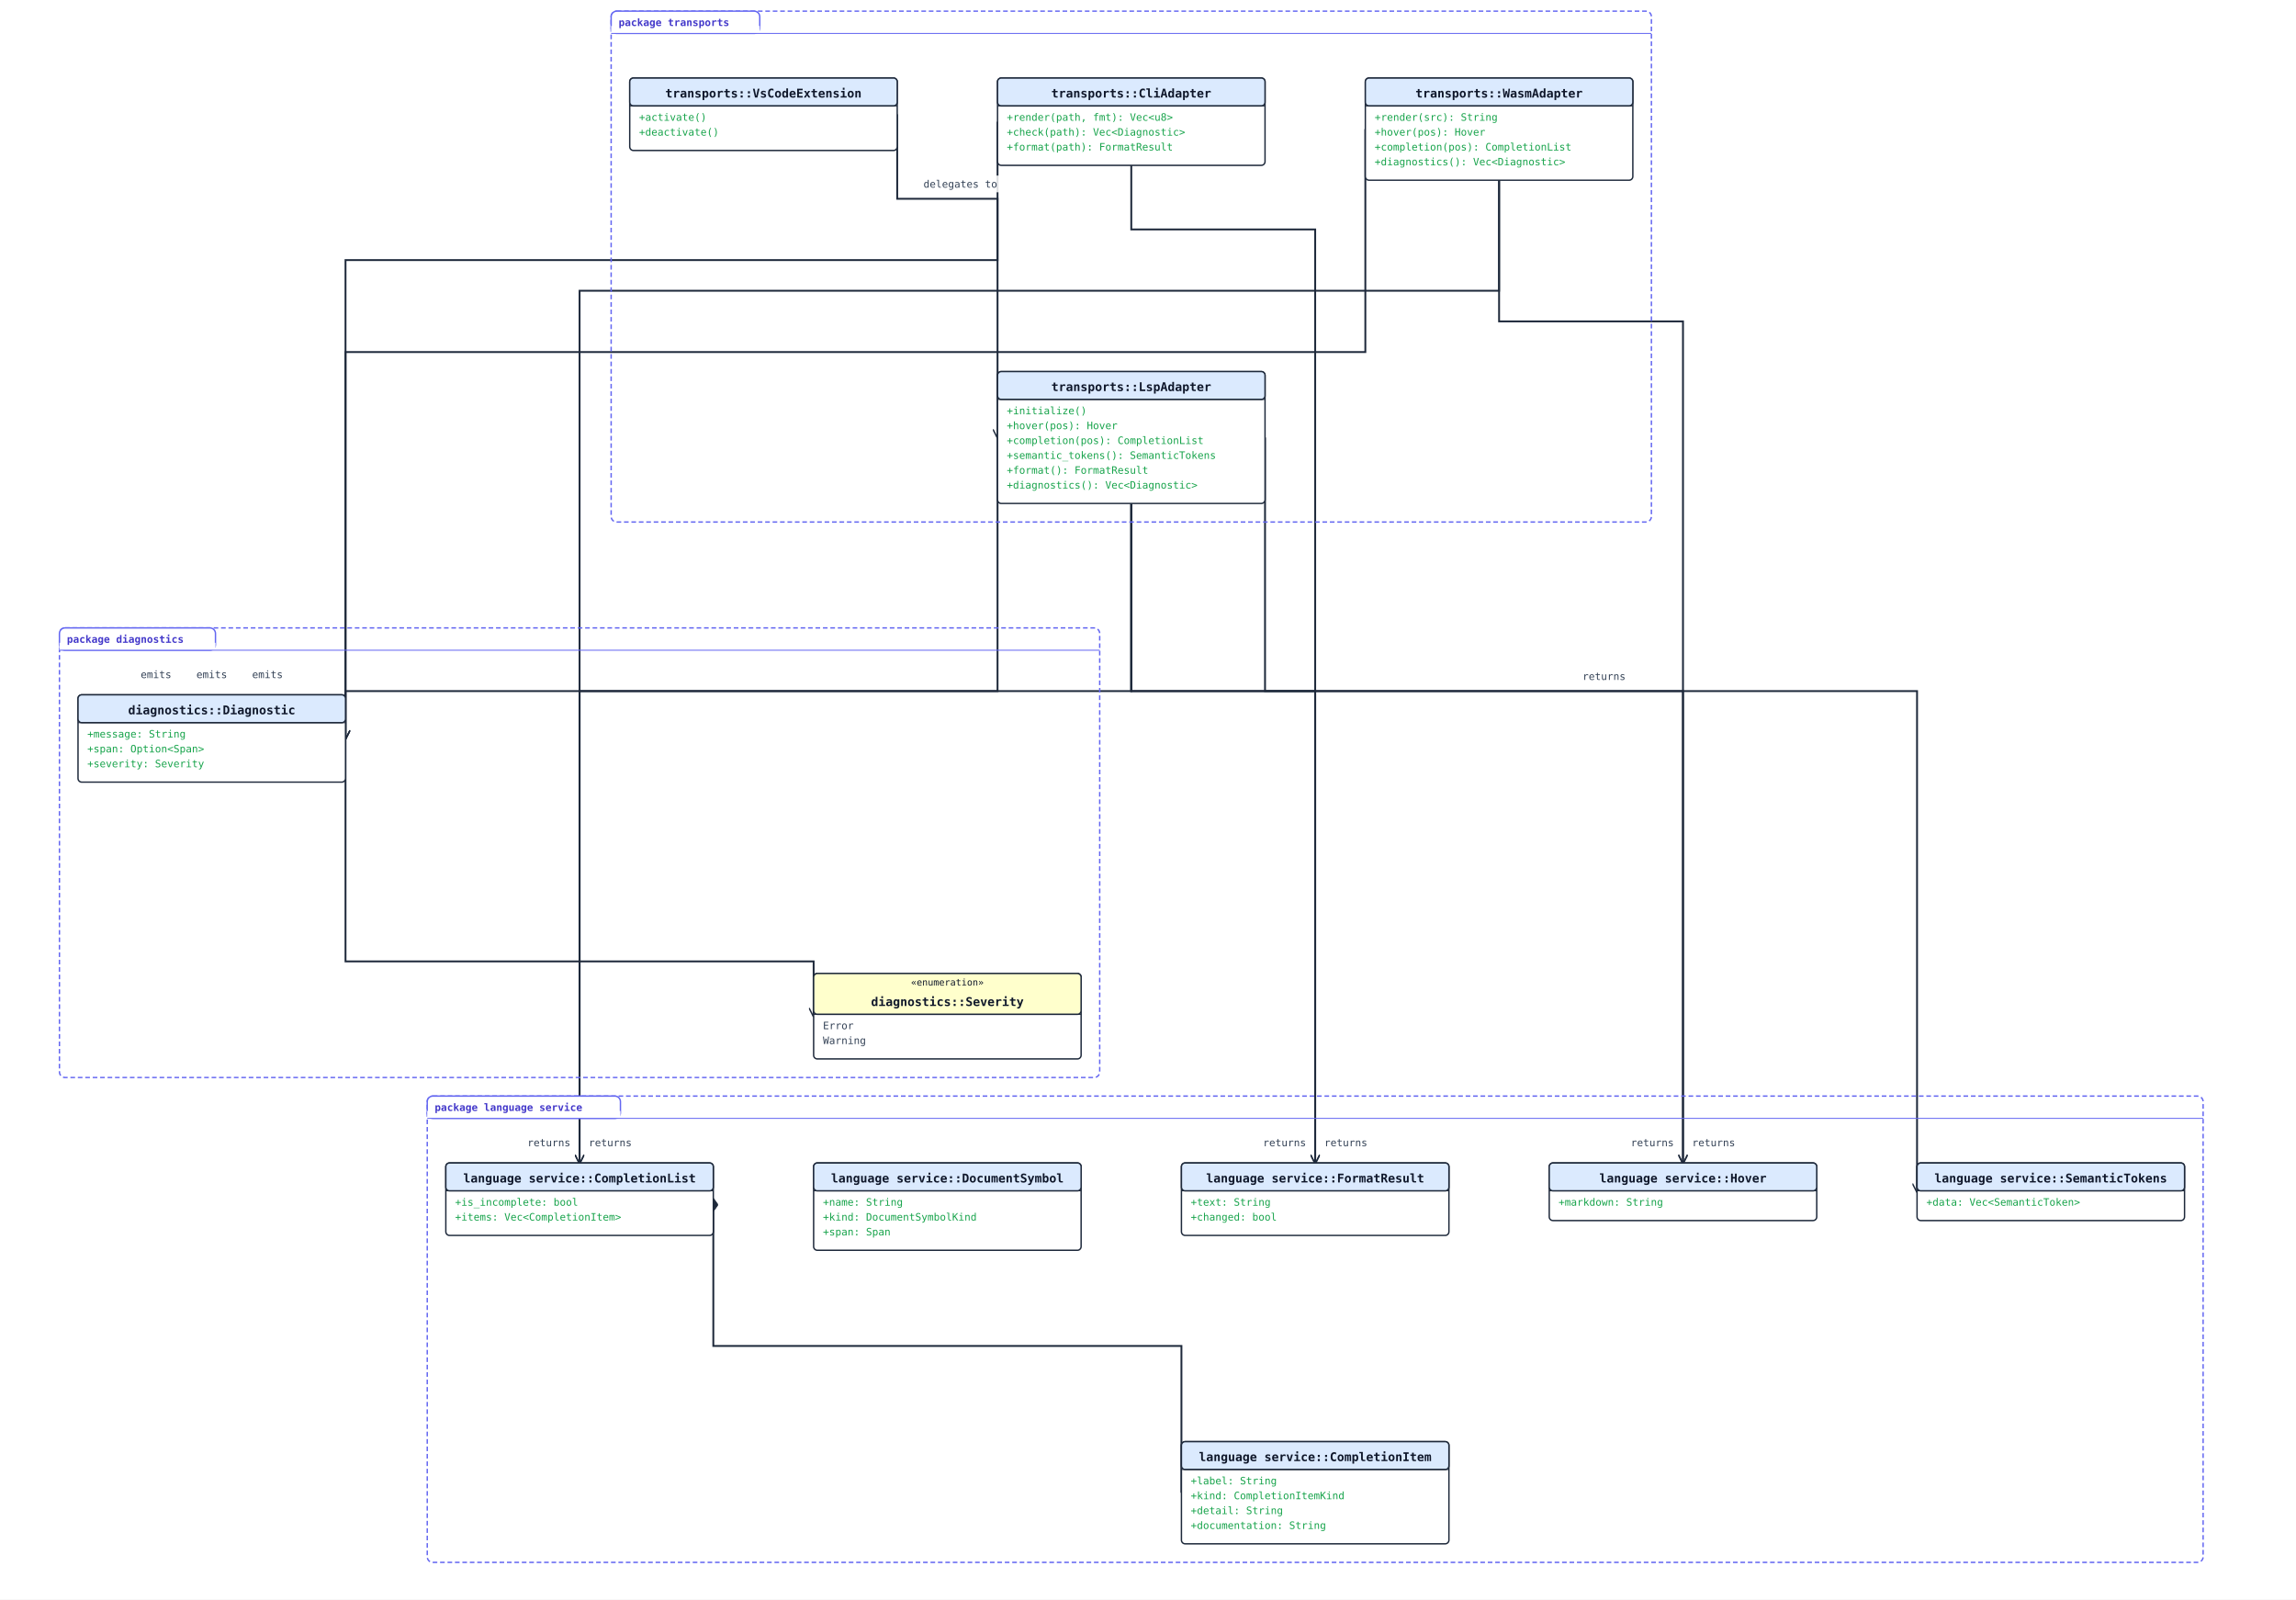
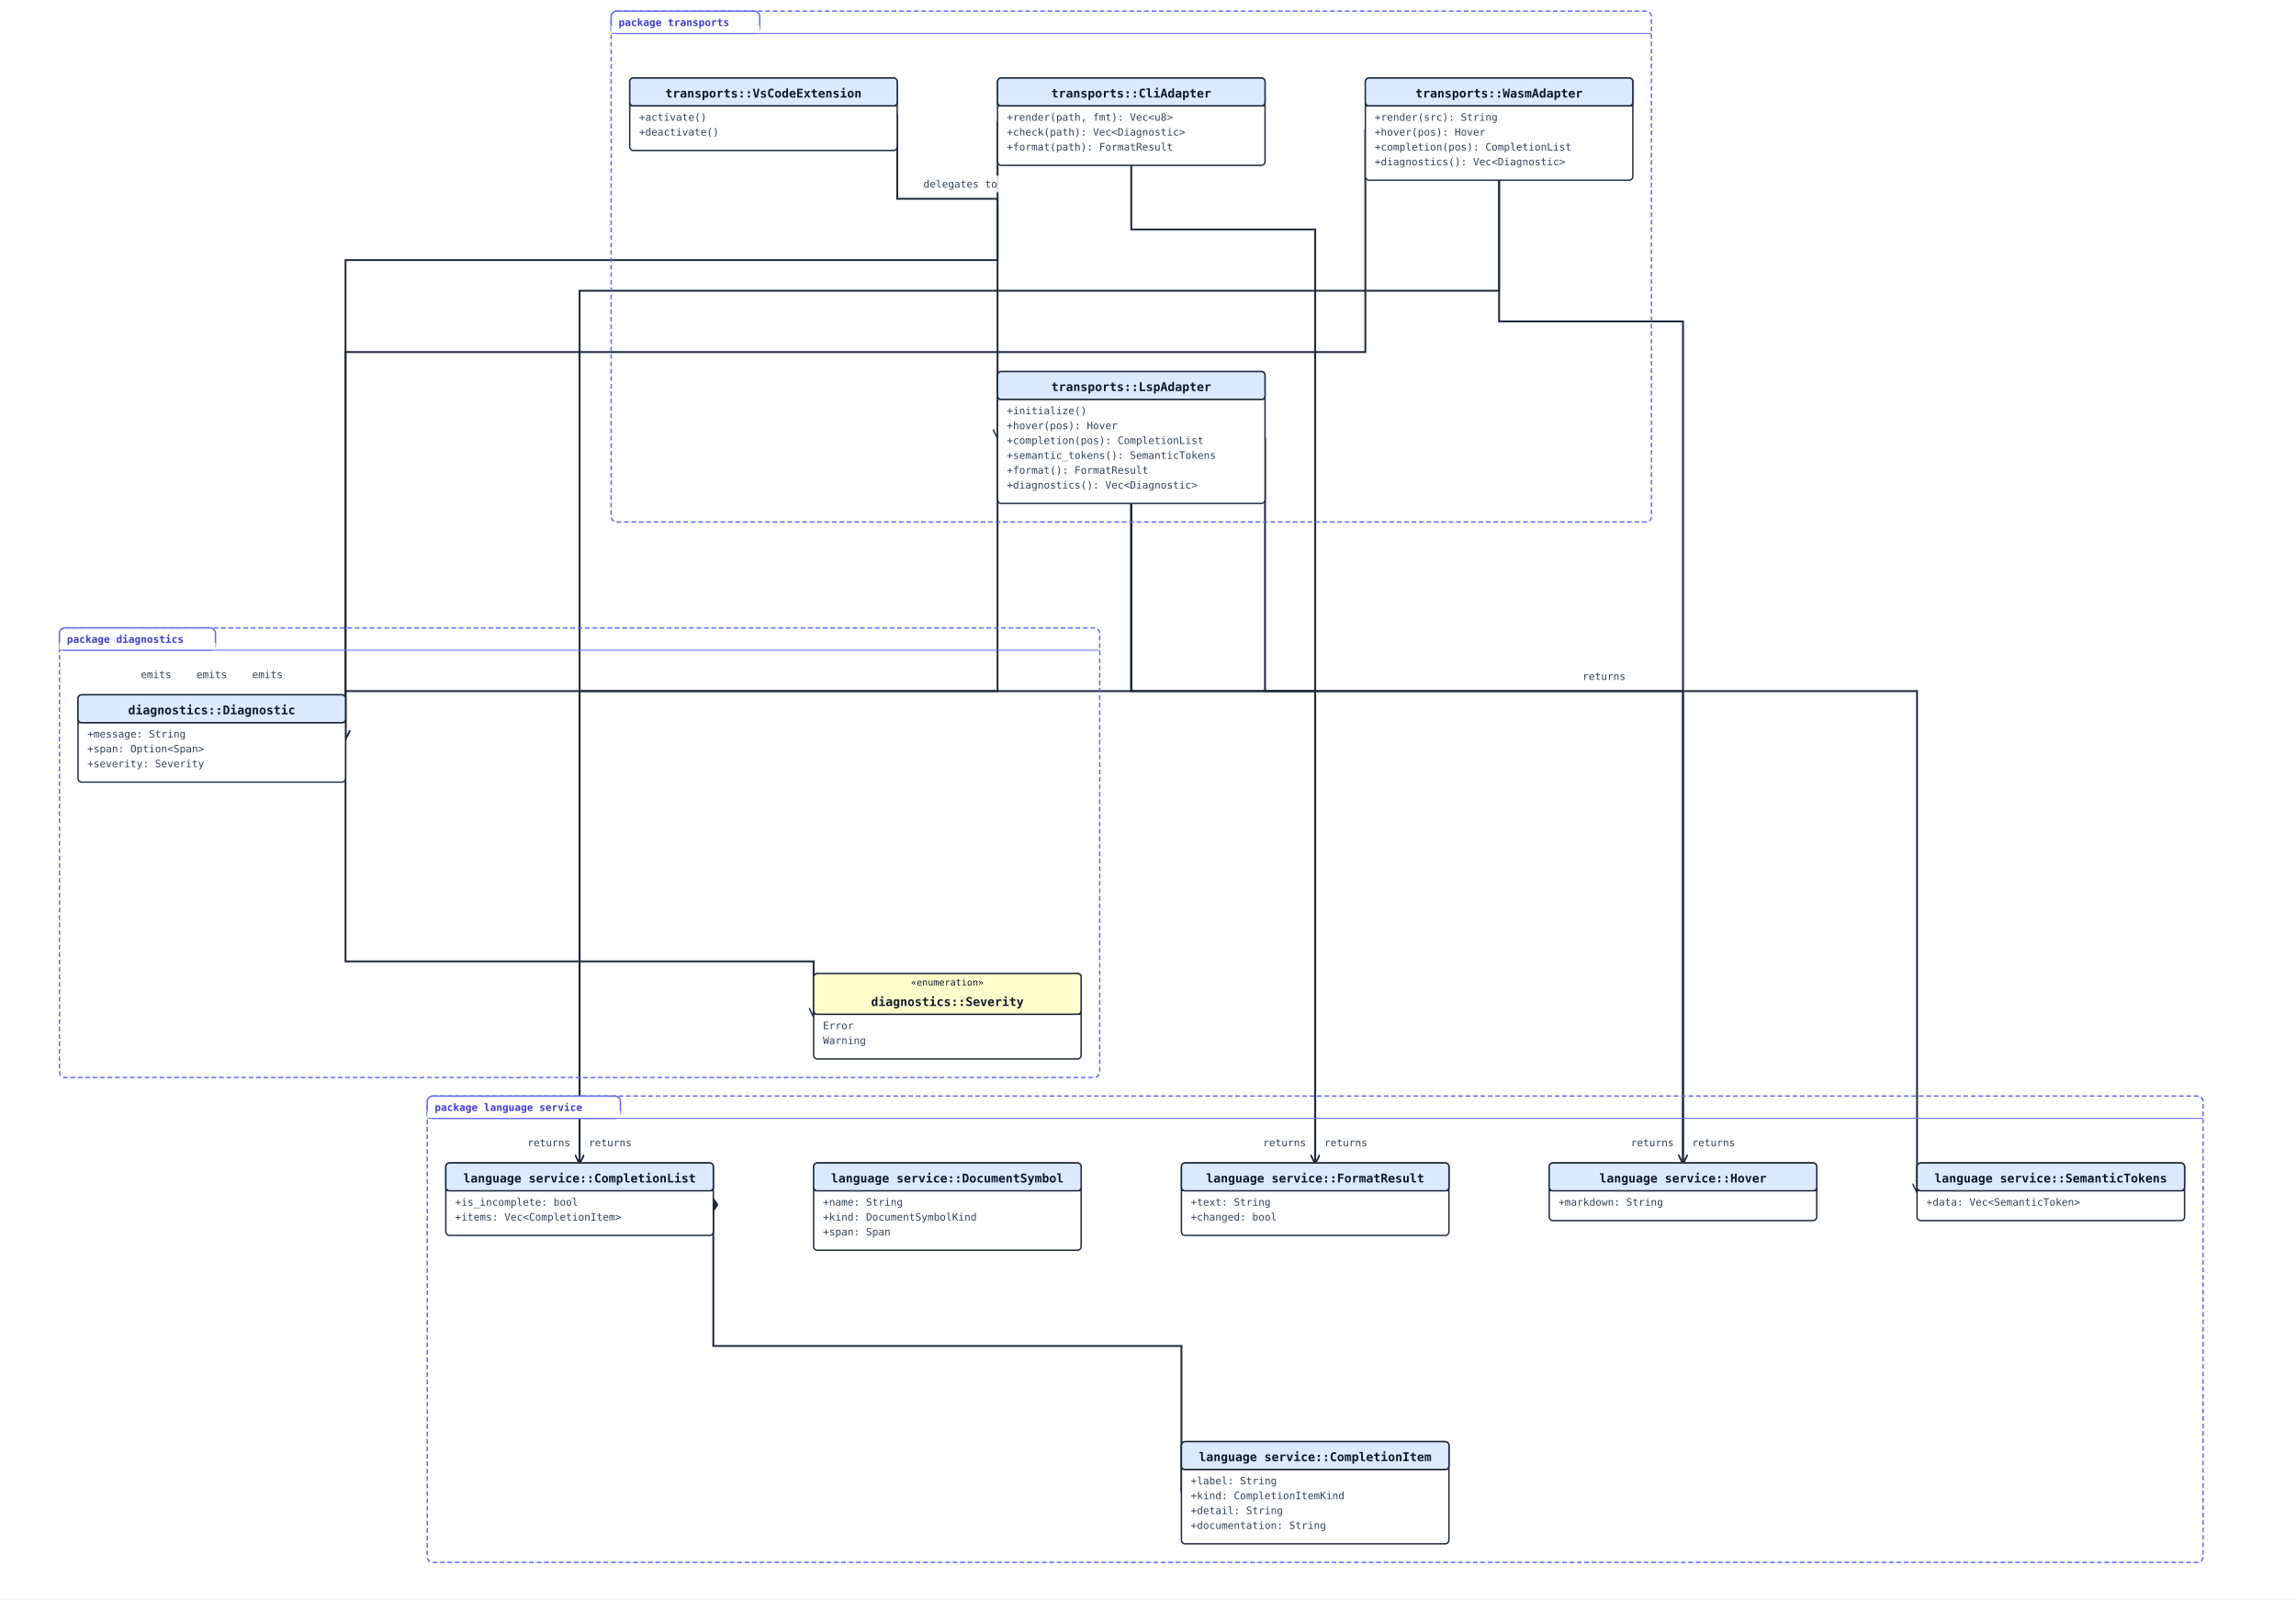
<svg xmlns="http://www.w3.org/2000/svg" width="2472" height="1722" viewBox="0 0 2472 1722" data-orientation="TopToBottom">
  <rect width="100%" height="100%" fill="#ffffff" />
  <defs>
    <marker id="arrow-open" viewBox="0 0 10 10" refX="9" refY="5" markerWidth="10" markerHeight="10" markerUnits="userSpaceOnUse" orient="auto-start-reverse">
      <path d="M0,0 L10,5 L0,10" fill="none" stroke="#1e293b" stroke-width="1.5" />
    </marker>
    <marker id="arrow-triangle" viewBox="0 0 16 16" refX="15" refY="8" markerWidth="16" markerHeight="16" markerUnits="userSpaceOnUse" orient="auto-start-reverse">
      <polygon points="0,1 14,8 0,15" fill="#ffffff" stroke="#1e293b" stroke-width="1.5" fill-rule="nonzero" />
    </marker>
    <marker id="arrow-diamond-filled" viewBox="0 0 14 10" refX="13" refY="5" markerWidth="14" markerHeight="10" markerUnits="userSpaceOnUse" orient="auto-start-reverse">
      <path d="M0,5 L7,0 L14,5 L7,10 z" fill="#1e293b" stroke="#1e293b" stroke-width="1" />
    </marker>
    <marker id="arrow-diamond-open" viewBox="0 0 14 10" refX="13" refY="5" markerWidth="14" markerHeight="10" markerUnits="userSpaceOnUse" orient="auto-start-reverse">
      <path d="M0,5 L7,0 L14,5 L7,10 z" fill="#ffffff" stroke="#1e293b" stroke-width="1" />
    </marker>
  </defs>
  <polyline class="uml-relation" data-uml-from="language service::CompletionList" data-uml-to="language service::CompletionItem" data-uml-arrow="*--" points="768,1291 768,1449 1272,1449 1272,1607" fill="none" stroke="#1e293b" stroke-width="2" marker-start="url(#arrow-diamond-filled)" />
  <polyline class="uml-relation" data-uml-from="diagnostics::Diagnostic" data-uml-to="diagnostics::Severity" data-uml-arrow="--&gt;" points="372,795 372,1035 876,1035 876,1094" fill="none" stroke="#1e293b" stroke-width="2" marker-end="url(#arrow-open)" />
  <polyline class="uml-relation" data-uml-from="LspAdapter" data-uml-to="CompletionList" data-uml-arrow="--&gt;" points="1218,542 1218,744 624,744 624,1252" fill="none" stroke="#1e293b" stroke-width="2" marker-end="url(#arrow-open)" />
  <text class="uml-edge-label" data-uml-label-role="edge" x="591" y="1234" text-anchor="middle" font-family="monospace" font-size="11" fill="#334155">returns</text>
  <polyline class="uml-relation" data-uml-from="LspAdapter" data-uml-to="Hover" data-uml-arrow="--&gt;" points="1218,542 1218,744 1812,744 1812,1252" fill="none" stroke="#1e293b" stroke-width="2" marker-end="url(#arrow-open)" />
  <text class="uml-edge-label" data-uml-label-role="edge" x="1779" y="1234" text-anchor="middle" font-family="monospace" font-size="11" fill="#334155">returns</text>
  <polyline class="uml-relation" data-uml-from="LspAdapter" data-uml-to="SemanticTokens" data-uml-arrow="--&gt;" points="1362,471 1362,744 2064,744 2064,1283" fill="none" stroke="#1e293b" stroke-width="2" marker-end="url(#arrow-open)" />
  <text class="uml-edge-label" data-uml-label-role="edge" x="1727" y="732" text-anchor="middle" font-family="monospace" font-size="11" fill="#334155">returns</text>
  <polyline class="uml-relation" data-uml-from="LspAdapter" data-uml-to="FormatResult" data-uml-arrow="--&gt;" points="1218,542 1218,744 1416,744 1416,1252" fill="none" stroke="#1e293b" stroke-width="2" marker-end="url(#arrow-open)" />
  <text class="uml-edge-label" data-uml-label-role="edge" x="1383" y="1234" text-anchor="middle" font-family="monospace" font-size="11" fill="#334155">returns</text>
  <polyline class="uml-relation" data-uml-from="LspAdapter" data-uml-to="Diagnostic" data-uml-arrow="--&gt;" points="1074,471 1074,744 372,744 372,795" fill="none" stroke="#1e293b" stroke-width="2" marker-end="url(#arrow-open)" />
  <text class="uml-edge-label" data-uml-label-role="edge" x="168" y="730" text-anchor="middle" font-family="monospace" font-size="11" fill="#334155">emits</text>
  <polyline class="uml-relation" data-uml-from="WasmAdapter" data-uml-to="CompletionList" data-uml-arrow="--&gt;" points="1614,194 1614,313 624,313 624,1252" fill="none" stroke="#1e293b" stroke-width="2" marker-end="url(#arrow-open)" />
  <text class="uml-edge-label" data-uml-label-role="edge" x="657" y="1234" text-anchor="middle" font-family="monospace" font-size="11" fill="#334155">returns</text>
  <polyline class="uml-relation" data-uml-from="WasmAdapter" data-uml-to="Hover" data-uml-arrow="--&gt;" points="1614,194 1614,346 1812,346 1812,1252" fill="none" stroke="#1e293b" stroke-width="2" marker-end="url(#arrow-open)" />
  <text class="uml-edge-label" data-uml-label-role="edge" x="1845" y="1234" text-anchor="middle" font-family="monospace" font-size="11" fill="#334155">returns</text>
  <polyline class="uml-relation" data-uml-from="WasmAdapter" data-uml-to="Diagnostic" data-uml-arrow="--&gt;" points="1470,139 1470,379 372,379 372,795" fill="none" stroke="#1e293b" stroke-width="2" marker-end="url(#arrow-open)" />
  <text class="uml-edge-label" data-uml-label-role="edge" x="228" y="730" text-anchor="middle" font-family="monospace" font-size="11" fill="#334155">emits</text>
  <polyline class="uml-relation" data-uml-from="CliAdapter" data-uml-to="FormatResult" data-uml-arrow="--&gt;" points="1218,178 1218,247 1416,247 1416,1252" fill="none" stroke="#1e293b" stroke-width="2" marker-end="url(#arrow-open)" />
  <text class="uml-edge-label" data-uml-label-role="edge" x="1449" y="1234" text-anchor="middle" font-family="monospace" font-size="11" fill="#334155">returns</text>
  <polyline class="uml-relation" data-uml-from="CliAdapter" data-uml-to="Diagnostic" data-uml-arrow="--&gt;" points="1074,131 1074,280 372,280 372,795" fill="none" stroke="#1e293b" stroke-width="2" marker-end="url(#arrow-open)" />
  <text class="uml-edge-label" data-uml-label-role="edge" x="288" y="730" text-anchor="middle" font-family="monospace" font-size="11" fill="#334155">emits</text>
  <polyline class="uml-relation" data-uml-from="VsCodeExtension" data-uml-to="LspAdapter" data-uml-arrow="--&gt;" points="966,123 966,214 1074,214 1074,471" fill="none" stroke="#1e293b" stroke-width="2" marker-end="url(#arrow-open)" />
  <rect class="uml-edge-label-bg" data-uml-label-role="edge-background" x="990" y="189" width="88" height="18" fill="white" opacity="0.85" />
  <text class="uml-edge-label" data-uml-label-role="edge" x="1034" y="202" text-anchor="middle" font-family="monospace" font-size="11" fill="#334155">delegates to</text>
  <rect class="uml-group-frame" data-uml-group="diagnostics" x="64" y="676" width="1120" height="484" rx="6" ry="6" fill="none" stroke="#6366f1" stroke-width="1.5" stroke-dasharray="5 3" />
  <rect x="64" y="676" width="168" height="24" rx="6" ry="6" fill="#ffffff" stroke="#6366f1" stroke-width="1.5" />
  <rect x="64" y="692" width="168" height="8" fill="#ffffff" stroke="none" />
  <text x="72" y="692" font-family="monospace" font-size="11" font-weight="600" fill="#4338ca">package diagnostics</text>
  <line x1="64" y1="700" x2="1184" y2="700" stroke="#6366f1" stroke-width="1" />
  <rect class="uml-group-frame" data-uml-group="language service" x="460" y="1180" width="1912" height="502" rx="6" ry="6" fill="none" stroke="#6366f1" stroke-width="1.5" stroke-dasharray="5 3" />
  <rect x="460" y="1180" width="208" height="24" rx="6" ry="6" fill="#ffffff" stroke="#6366f1" stroke-width="1.5" />
  <rect x="460" y="1196" width="208" height="8" fill="#ffffff" stroke="none" />
  <text x="468" y="1196" font-family="monospace" font-size="11" font-weight="600" fill="#4338ca">package language service</text>
  <line x1="460" y1="1204" x2="2372" y2="1204" stroke="#6366f1" stroke-width="1" />
  <rect class="uml-group-frame" data-uml-group="transports" x="658" y="12" width="1120" height="550" rx="6" ry="6" fill="none" stroke="#6366f1" stroke-width="1.5" stroke-dasharray="5 3" />
  <rect x="658" y="12" width="160" height="24" rx="6" ry="6" fill="#ffffff" stroke="#6366f1" stroke-width="1.5" />
  <rect x="658" y="28" width="160" height="8" fill="#ffffff" stroke="none" />
  <text x="666" y="28" font-family="monospace" font-size="11" font-weight="600" fill="#4338ca">package transports</text>
  <line x1="658" y1="36" x2="1778" y2="36" stroke="#6366f1" stroke-width="1" />
  <rect x="1272" y="1552" width="288" height="110" rx="4" ry="4" fill="#ffffff" stroke="#1e293b" stroke-width="1.5" />
  <rect x="1272" y="1552" width="288" height="30" rx="4" ry="4" fill="#dbeafe" stroke="#1e293b" stroke-width="1.5" />
  <line x1="1272" y1="1582" x2="1560" y2="1582" stroke="#1e293b" stroke-width="1" />
  <text x="1416" y="1573" text-anchor="middle" font-family="monospace" font-size="13" font-weight="600" fill="#0f172a">language service::CompletionItem</text>
-   <text class="uml-member" data-uml-visibility="public" x="1282" y="1598" font-family="monospace" font-size="11" fill="#16a34a">+label: String</text>
-   <text class="uml-member" data-uml-visibility="public" x="1282" y="1614" font-family="monospace" font-size="11" fill="#16a34a">+kind: CompletionItemKind</text>
-   <text class="uml-member" data-uml-visibility="public" x="1282" y="1630" font-family="monospace" font-size="11" fill="#16a34a">+detail: String</text>
-   <text class="uml-member" data-uml-visibility="public" x="1282" y="1646" font-family="monospace" font-size="11" fill="#16a34a">+documentation: String</text>
+   <text class="uml-member" x="1282" y="1598" font-family="monospace" font-size="11" fill="#334155">+label: String</text>
+   <text class="uml-member" x="1282" y="1614" font-family="monospace" font-size="11" fill="#334155">+kind: CompletionItemKind</text>
+   <text class="uml-member" x="1282" y="1630" font-family="monospace" font-size="11" fill="#334155">+detail: String</text>
+   <text class="uml-member" x="1282" y="1646" font-family="monospace" font-size="11" fill="#334155">+documentation: String</text>
  <rect x="480" y="1252" width="288" height="78" rx="4" ry="4" fill="#ffffff" stroke="#1e293b" stroke-width="1.5" />
  <rect x="480" y="1252" width="288" height="30" rx="4" ry="4" fill="#dbeafe" stroke="#1e293b" stroke-width="1.5" />
  <line x1="480" y1="1282" x2="768" y2="1282" stroke="#1e293b" stroke-width="1" />
  <text x="624" y="1273" text-anchor="middle" font-family="monospace" font-size="13" font-weight="600" fill="#0f172a">language service::CompletionList</text>
-   <text class="uml-member" data-uml-visibility="public" x="490" y="1298" font-family="monospace" font-size="11" fill="#16a34a">+is_incomplete: bool</text>
-   <text class="uml-member" data-uml-visibility="public" x="490" y="1314" font-family="monospace" font-size="11" fill="#16a34a">+items: Vec&lt;CompletionItem&gt;</text>
+   <text class="uml-member" x="490" y="1298" font-family="monospace" font-size="11" fill="#334155">+is_incomplete: bool</text>
+   <text class="uml-member" x="490" y="1314" font-family="monospace" font-size="11" fill="#334155">+items: Vec&lt;CompletionItem&gt;</text>
  <rect x="1668" y="1252" width="288" height="62" rx="4" ry="4" fill="#ffffff" stroke="#1e293b" stroke-width="1.5" />
  <rect x="1668" y="1252" width="288" height="30" rx="4" ry="4" fill="#dbeafe" stroke="#1e293b" stroke-width="1.5" />
  <line x1="1668" y1="1282" x2="1956" y2="1282" stroke="#1e293b" stroke-width="1" />
  <text x="1812" y="1273" text-anchor="middle" font-family="monospace" font-size="13" font-weight="600" fill="#0f172a">language service::Hover</text>
-   <text class="uml-member" data-uml-visibility="public" x="1678" y="1298" font-family="monospace" font-size="11" fill="#16a34a">+markdown: String</text>
+   <text class="uml-member" x="1678" y="1298" font-family="monospace" font-size="11" fill="#334155">+markdown: String</text>
  <rect x="876" y="1252" width="288" height="94" rx="4" ry="4" fill="#ffffff" stroke="#1e293b" stroke-width="1.5" />
  <rect x="876" y="1252" width="288" height="30" rx="4" ry="4" fill="#dbeafe" stroke="#1e293b" stroke-width="1.5" />
  <line x1="876" y1="1282" x2="1164" y2="1282" stroke="#1e293b" stroke-width="1" />
  <text x="1020" y="1273" text-anchor="middle" font-family="monospace" font-size="13" font-weight="600" fill="#0f172a">language service::DocumentSymbol</text>
-   <text class="uml-member" data-uml-visibility="public" x="886" y="1298" font-family="monospace" font-size="11" fill="#16a34a">+name: String</text>
-   <text class="uml-member" data-uml-visibility="public" x="886" y="1314" font-family="monospace" font-size="11" fill="#16a34a">+kind: DocumentSymbolKind</text>
-   <text class="uml-member" data-uml-visibility="public" x="886" y="1330" font-family="monospace" font-size="11" fill="#16a34a">+span: Span</text>
+   <text class="uml-member" x="886" y="1298" font-family="monospace" font-size="11" fill="#334155">+name: String</text>
+   <text class="uml-member" x="886" y="1314" font-family="monospace" font-size="11" fill="#334155">+kind: DocumentSymbolKind</text>
+   <text class="uml-member" x="886" y="1330" font-family="monospace" font-size="11" fill="#334155">+span: Span</text>
  <rect x="2064" y="1252" width="288" height="62" rx="4" ry="4" fill="#ffffff" stroke="#1e293b" stroke-width="1.5" />
  <rect x="2064" y="1252" width="288" height="30" rx="4" ry="4" fill="#dbeafe" stroke="#1e293b" stroke-width="1.5" />
  <line x1="2064" y1="1282" x2="2352" y2="1282" stroke="#1e293b" stroke-width="1" />
  <text x="2208" y="1273" text-anchor="middle" font-family="monospace" font-size="13" font-weight="600" fill="#0f172a">language service::SemanticTokens</text>
-   <text class="uml-member" data-uml-visibility="public" x="2074" y="1298" font-family="monospace" font-size="11" fill="#16a34a">+data: Vec&lt;SemanticToken&gt;</text>
+   <text class="uml-member" x="2074" y="1298" font-family="monospace" font-size="11" fill="#334155">+data: Vec&lt;SemanticToken&gt;</text>
  <rect x="1272" y="1252" width="288" height="78" rx="4" ry="4" fill="#ffffff" stroke="#1e293b" stroke-width="1.5" />
  <rect x="1272" y="1252" width="288" height="30" rx="4" ry="4" fill="#dbeafe" stroke="#1e293b" stroke-width="1.5" />
  <line x1="1272" y1="1282" x2="1560" y2="1282" stroke="#1e293b" stroke-width="1" />
  <text x="1416" y="1273" text-anchor="middle" font-family="monospace" font-size="13" font-weight="600" fill="#0f172a">language service::FormatResult</text>
-   <text class="uml-member" data-uml-visibility="public" x="1282" y="1298" font-family="monospace" font-size="11" fill="#16a34a">+text: String</text>
-   <text class="uml-member" data-uml-visibility="public" x="1282" y="1314" font-family="monospace" font-size="11" fill="#16a34a">+changed: bool</text>
+   <text class="uml-member" x="1282" y="1298" font-family="monospace" font-size="11" fill="#334155">+text: String</text>
+   <text class="uml-member" x="1282" y="1314" font-family="monospace" font-size="11" fill="#334155">+changed: bool</text>
  <rect x="84" y="748" width="288" height="94" rx="4" ry="4" fill="#ffffff" stroke="#1e293b" stroke-width="1.5" />
  <rect x="84" y="748" width="288" height="30" rx="4" ry="4" fill="#dbeafe" stroke="#1e293b" stroke-width="1.5" />
  <line x1="84" y1="778" x2="372" y2="778" stroke="#1e293b" stroke-width="1" />
  <text x="228" y="769" text-anchor="middle" font-family="monospace" font-size="13" font-weight="600" fill="#0f172a">diagnostics::Diagnostic</text>
-   <text class="uml-member" data-uml-visibility="public" x="94" y="794" font-family="monospace" font-size="11" fill="#16a34a">+message: String</text>
-   <text class="uml-member" data-uml-visibility="public" x="94" y="810" font-family="monospace" font-size="11" fill="#16a34a">+span: Option&lt;Span&gt;</text>
-   <text class="uml-member" data-uml-visibility="public" x="94" y="826" font-family="monospace" font-size="11" fill="#16a34a">+severity: Severity</text>
+   <text class="uml-member" x="94" y="794" font-family="monospace" font-size="11" fill="#334155">+message: String</text>
+   <text class="uml-member" x="94" y="810" font-family="monospace" font-size="11" fill="#334155">+span: Option&lt;Span&gt;</text>
+   <text class="uml-member" x="94" y="826" font-family="monospace" font-size="11" fill="#334155">+severity: Severity</text>
  <rect x="876" y="1048" width="288" height="92" rx="4" ry="4" fill="#ffffff" stroke="#1e293b" stroke-width="1.5" />
  <rect x="876" y="1048" width="288" height="44" rx="4" ry="4" fill="#ffffcc" stroke="#1e293b" stroke-width="1.5" />
  <line x1="876" y1="1092" x2="1164" y2="1092" stroke="#1e293b" stroke-width="1" />
  <text x="1020" y="1061" text-anchor="middle" font-family="monospace" font-size="10" fill="#0f172a">«enumeration»</text>
  <text x="1020" y="1083" text-anchor="middle" font-family="monospace" font-size="13" font-weight="600" fill="#0f172a">diagnostics::Severity</text>
  <text class="uml-member" x="886" y="1108" font-family="monospace" font-size="11" fill="#334155">Error</text>
  <text class="uml-member" x="886" y="1124" font-family="monospace" font-size="11" fill="#334155">Warning</text>
  <rect x="1074" y="400" width="288" height="142" rx="4" ry="4" fill="#ffffff" stroke="#1e293b" stroke-width="1.5" />
  <rect x="1074" y="400" width="288" height="30" rx="4" ry="4" fill="#dbeafe" stroke="#1e293b" stroke-width="1.5" />
  <line x1="1074" y1="430" x2="1362" y2="430" stroke="#1e293b" stroke-width="1" />
  <text x="1218" y="421" text-anchor="middle" font-family="monospace" font-size="13" font-weight="600" fill="#0f172a">transports::LspAdapter</text>
-   <text class="uml-member" data-uml-visibility="public" x="1084" y="446" font-family="monospace" font-size="11" fill="#16a34a">+initialize()</text>
-   <text class="uml-member" data-uml-visibility="public" x="1084" y="462" font-family="monospace" font-size="11" fill="#16a34a">+hover(pos): Hover</text>
-   <text class="uml-member" data-uml-visibility="public" x="1084" y="478" font-family="monospace" font-size="11" fill="#16a34a">+completion(pos): CompletionList</text>
-   <text class="uml-member" data-uml-visibility="public" x="1084" y="494" font-family="monospace" font-size="11" fill="#16a34a">+semantic_tokens(): SemanticTokens</text>
-   <text class="uml-member" data-uml-visibility="public" x="1084" y="510" font-family="monospace" font-size="11" fill="#16a34a">+format(): FormatResult</text>
-   <text class="uml-member" data-uml-visibility="public" x="1084" y="526" font-family="monospace" font-size="11" fill="#16a34a">+diagnostics(): Vec&lt;Diagnostic&gt;</text>
+   <text class="uml-member" x="1084" y="446" font-family="monospace" font-size="11" fill="#334155">+initialize()</text>
+   <text class="uml-member" x="1084" y="462" font-family="monospace" font-size="11" fill="#334155">+hover(pos): Hover</text>
+   <text class="uml-member" x="1084" y="478" font-family="monospace" font-size="11" fill="#334155">+completion(pos): CompletionList</text>
+   <text class="uml-member" x="1084" y="494" font-family="monospace" font-size="11" fill="#334155">+semantic_tokens(): SemanticTokens</text>
+   <text class="uml-member" x="1084" y="510" font-family="monospace" font-size="11" fill="#334155">+format(): FormatResult</text>
+   <text class="uml-member" x="1084" y="526" font-family="monospace" font-size="11" fill="#334155">+diagnostics(): Vec&lt;Diagnostic&gt;</text>
  <rect x="1470" y="84" width="288" height="110" rx="4" ry="4" fill="#ffffff" stroke="#1e293b" stroke-width="1.5" />
  <rect x="1470" y="84" width="288" height="30" rx="4" ry="4" fill="#dbeafe" stroke="#1e293b" stroke-width="1.5" />
  <line x1="1470" y1="114" x2="1758" y2="114" stroke="#1e293b" stroke-width="1" />
  <text x="1614" y="105" text-anchor="middle" font-family="monospace" font-size="13" font-weight="600" fill="#0f172a">transports::WasmAdapter</text>
-   <text class="uml-member" data-uml-visibility="public" x="1480" y="130" font-family="monospace" font-size="11" fill="#16a34a">+render(src): String</text>
-   <text class="uml-member" data-uml-visibility="public" x="1480" y="146" font-family="monospace" font-size="11" fill="#16a34a">+hover(pos): Hover</text>
-   <text class="uml-member" data-uml-visibility="public" x="1480" y="162" font-family="monospace" font-size="11" fill="#16a34a">+completion(pos): CompletionList</text>
-   <text class="uml-member" data-uml-visibility="public" x="1480" y="178" font-family="monospace" font-size="11" fill="#16a34a">+diagnostics(): Vec&lt;Diagnostic&gt;</text>
+   <text class="uml-member" x="1480" y="130" font-family="monospace" font-size="11" fill="#334155">+render(src): String</text>
+   <text class="uml-member" x="1480" y="146" font-family="monospace" font-size="11" fill="#334155">+hover(pos): Hover</text>
+   <text class="uml-member" x="1480" y="162" font-family="monospace" font-size="11" fill="#334155">+completion(pos): CompletionList</text>
+   <text class="uml-member" x="1480" y="178" font-family="monospace" font-size="11" fill="#334155">+diagnostics(): Vec&lt;Diagnostic&gt;</text>
  <rect x="1074" y="84" width="288" height="94" rx="4" ry="4" fill="#ffffff" stroke="#1e293b" stroke-width="1.5" />
  <rect x="1074" y="84" width="288" height="30" rx="4" ry="4" fill="#dbeafe" stroke="#1e293b" stroke-width="1.5" />
  <line x1="1074" y1="114" x2="1362" y2="114" stroke="#1e293b" stroke-width="1" />
  <text x="1218" y="105" text-anchor="middle" font-family="monospace" font-size="13" font-weight="600" fill="#0f172a">transports::CliAdapter</text>
-   <text class="uml-member" data-uml-visibility="public" x="1084" y="130" font-family="monospace" font-size="11" fill="#16a34a">+render(path, fmt): Vec&lt;u8&gt;</text>
-   <text class="uml-member" data-uml-visibility="public" x="1084" y="146" font-family="monospace" font-size="11" fill="#16a34a">+check(path): Vec&lt;Diagnostic&gt;</text>
-   <text class="uml-member" data-uml-visibility="public" x="1084" y="162" font-family="monospace" font-size="11" fill="#16a34a">+format(path): FormatResult</text>
+   <text class="uml-member" x="1084" y="130" font-family="monospace" font-size="11" fill="#334155">+render(path, fmt): Vec&lt;u8&gt;</text>
+   <text class="uml-member" x="1084" y="146" font-family="monospace" font-size="11" fill="#334155">+check(path): Vec&lt;Diagnostic&gt;</text>
+   <text class="uml-member" x="1084" y="162" font-family="monospace" font-size="11" fill="#334155">+format(path): FormatResult</text>
  <rect x="678" y="84" width="288" height="78" rx="4" ry="4" fill="#ffffff" stroke="#1e293b" stroke-width="1.5" />
  <rect x="678" y="84" width="288" height="30" rx="4" ry="4" fill="#dbeafe" stroke="#1e293b" stroke-width="1.5" />
  <line x1="678" y1="114" x2="966" y2="114" stroke="#1e293b" stroke-width="1" />
  <text x="822" y="105" text-anchor="middle" font-family="monospace" font-size="13" font-weight="600" fill="#0f172a">transports::VsCodeExtension</text>
-   <text class="uml-member" data-uml-visibility="public" x="688" y="130" font-family="monospace" font-size="11" fill="#16a34a">+activate()</text>
-   <text class="uml-member" data-uml-visibility="public" x="688" y="146" font-family="monospace" font-size="11" fill="#16a34a">+deactivate()</text>
+   <text class="uml-member" x="688" y="130" font-family="monospace" font-size="11" fill="#334155">+activate()</text>
+   <text class="uml-member" x="688" y="146" font-family="monospace" font-size="11" fill="#334155">+deactivate()</text>
</svg>
